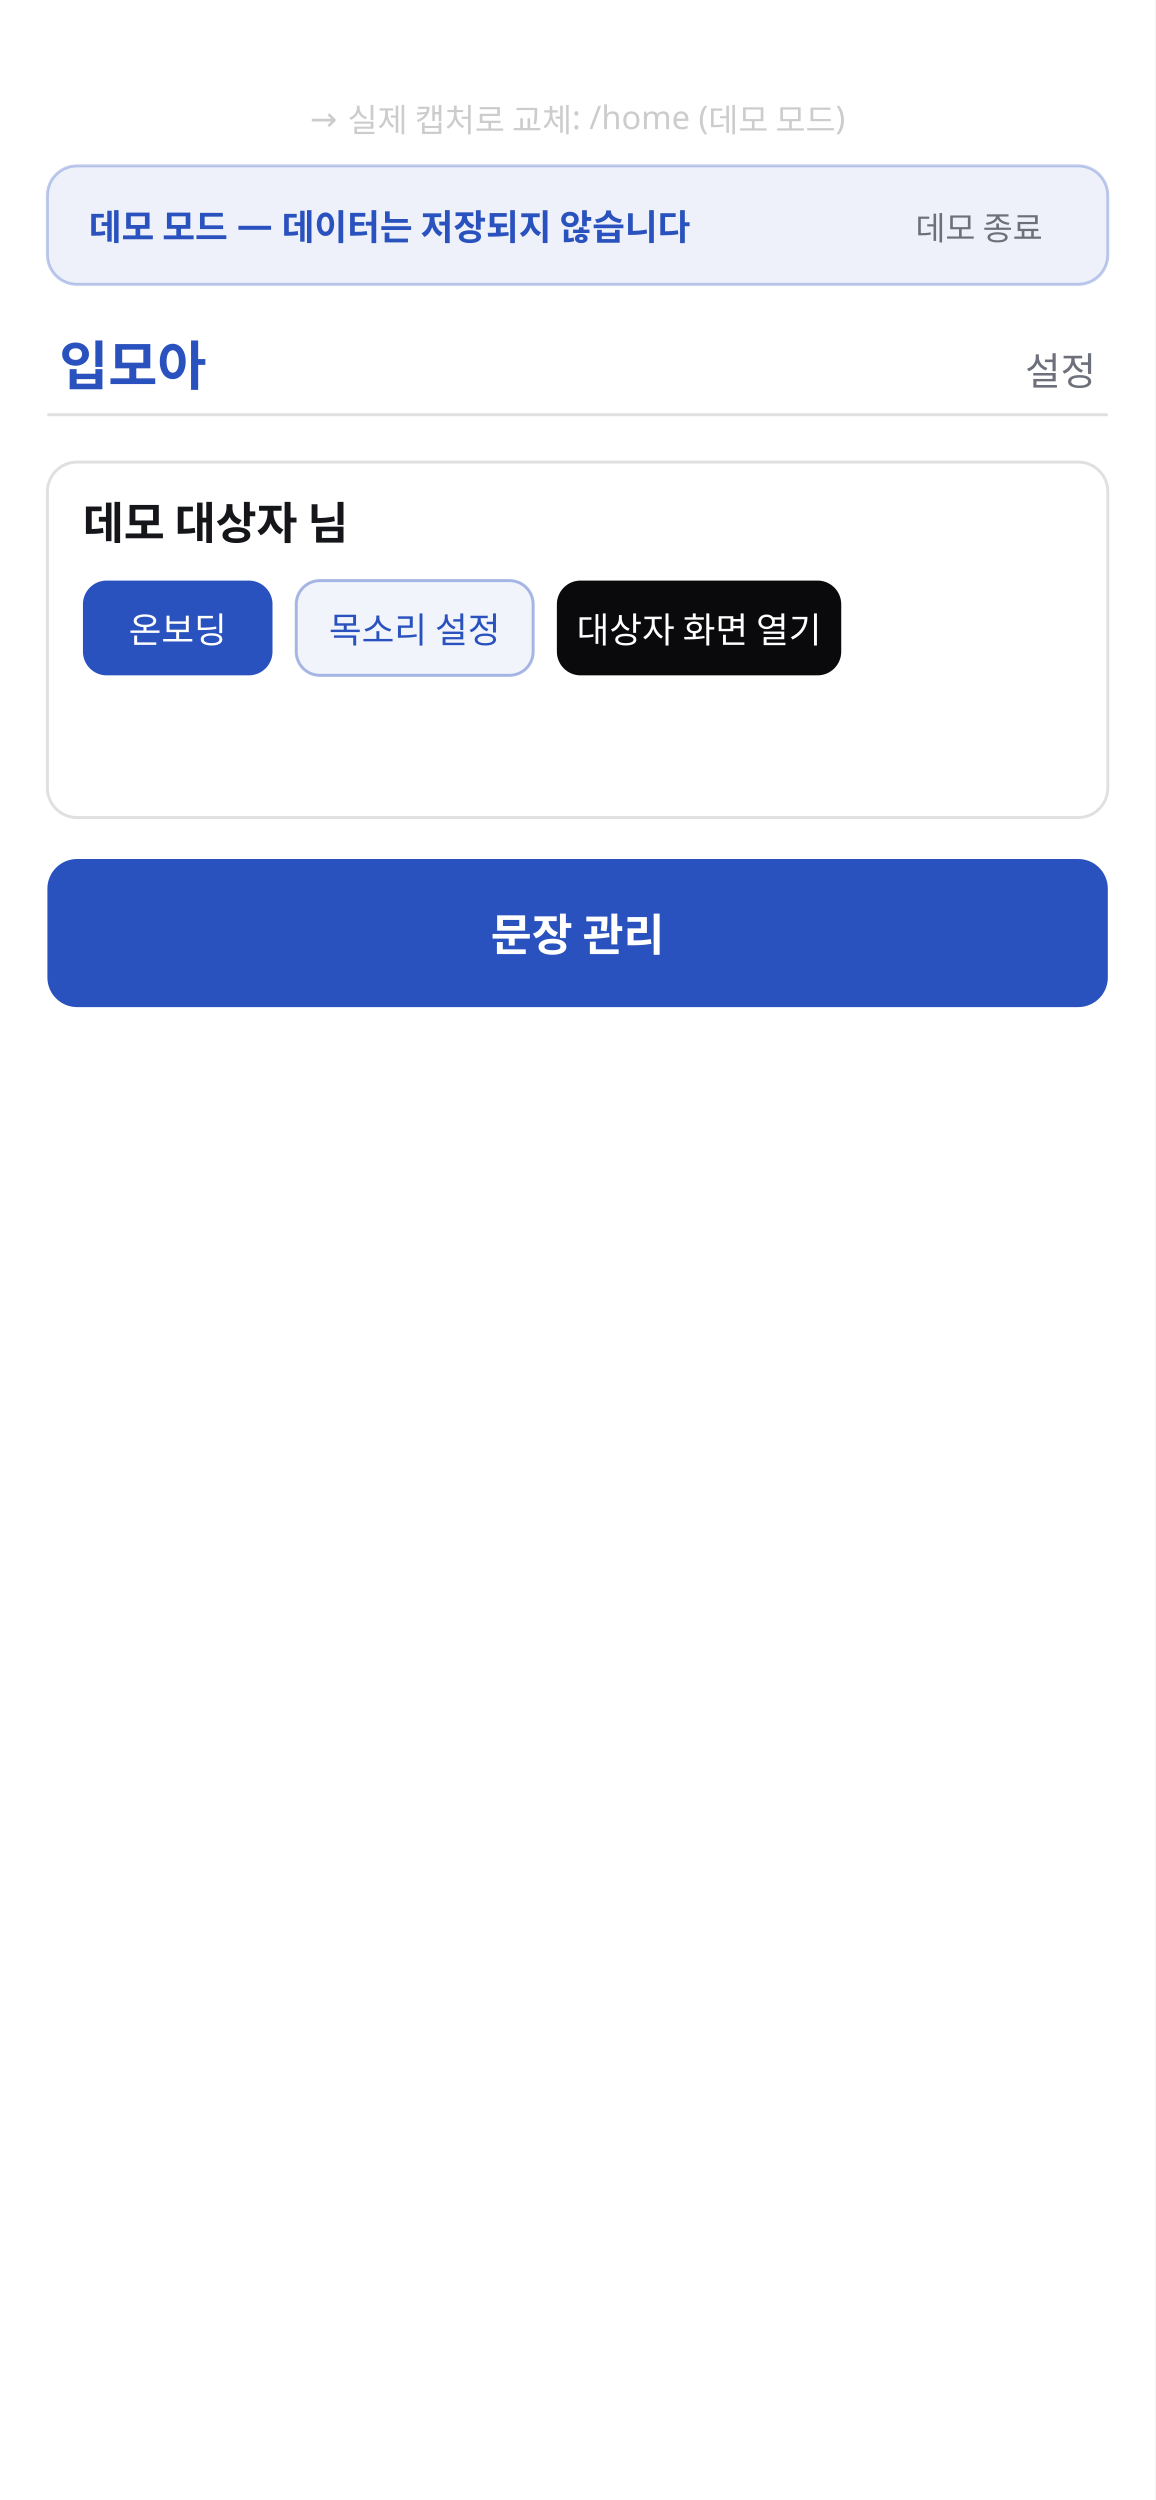
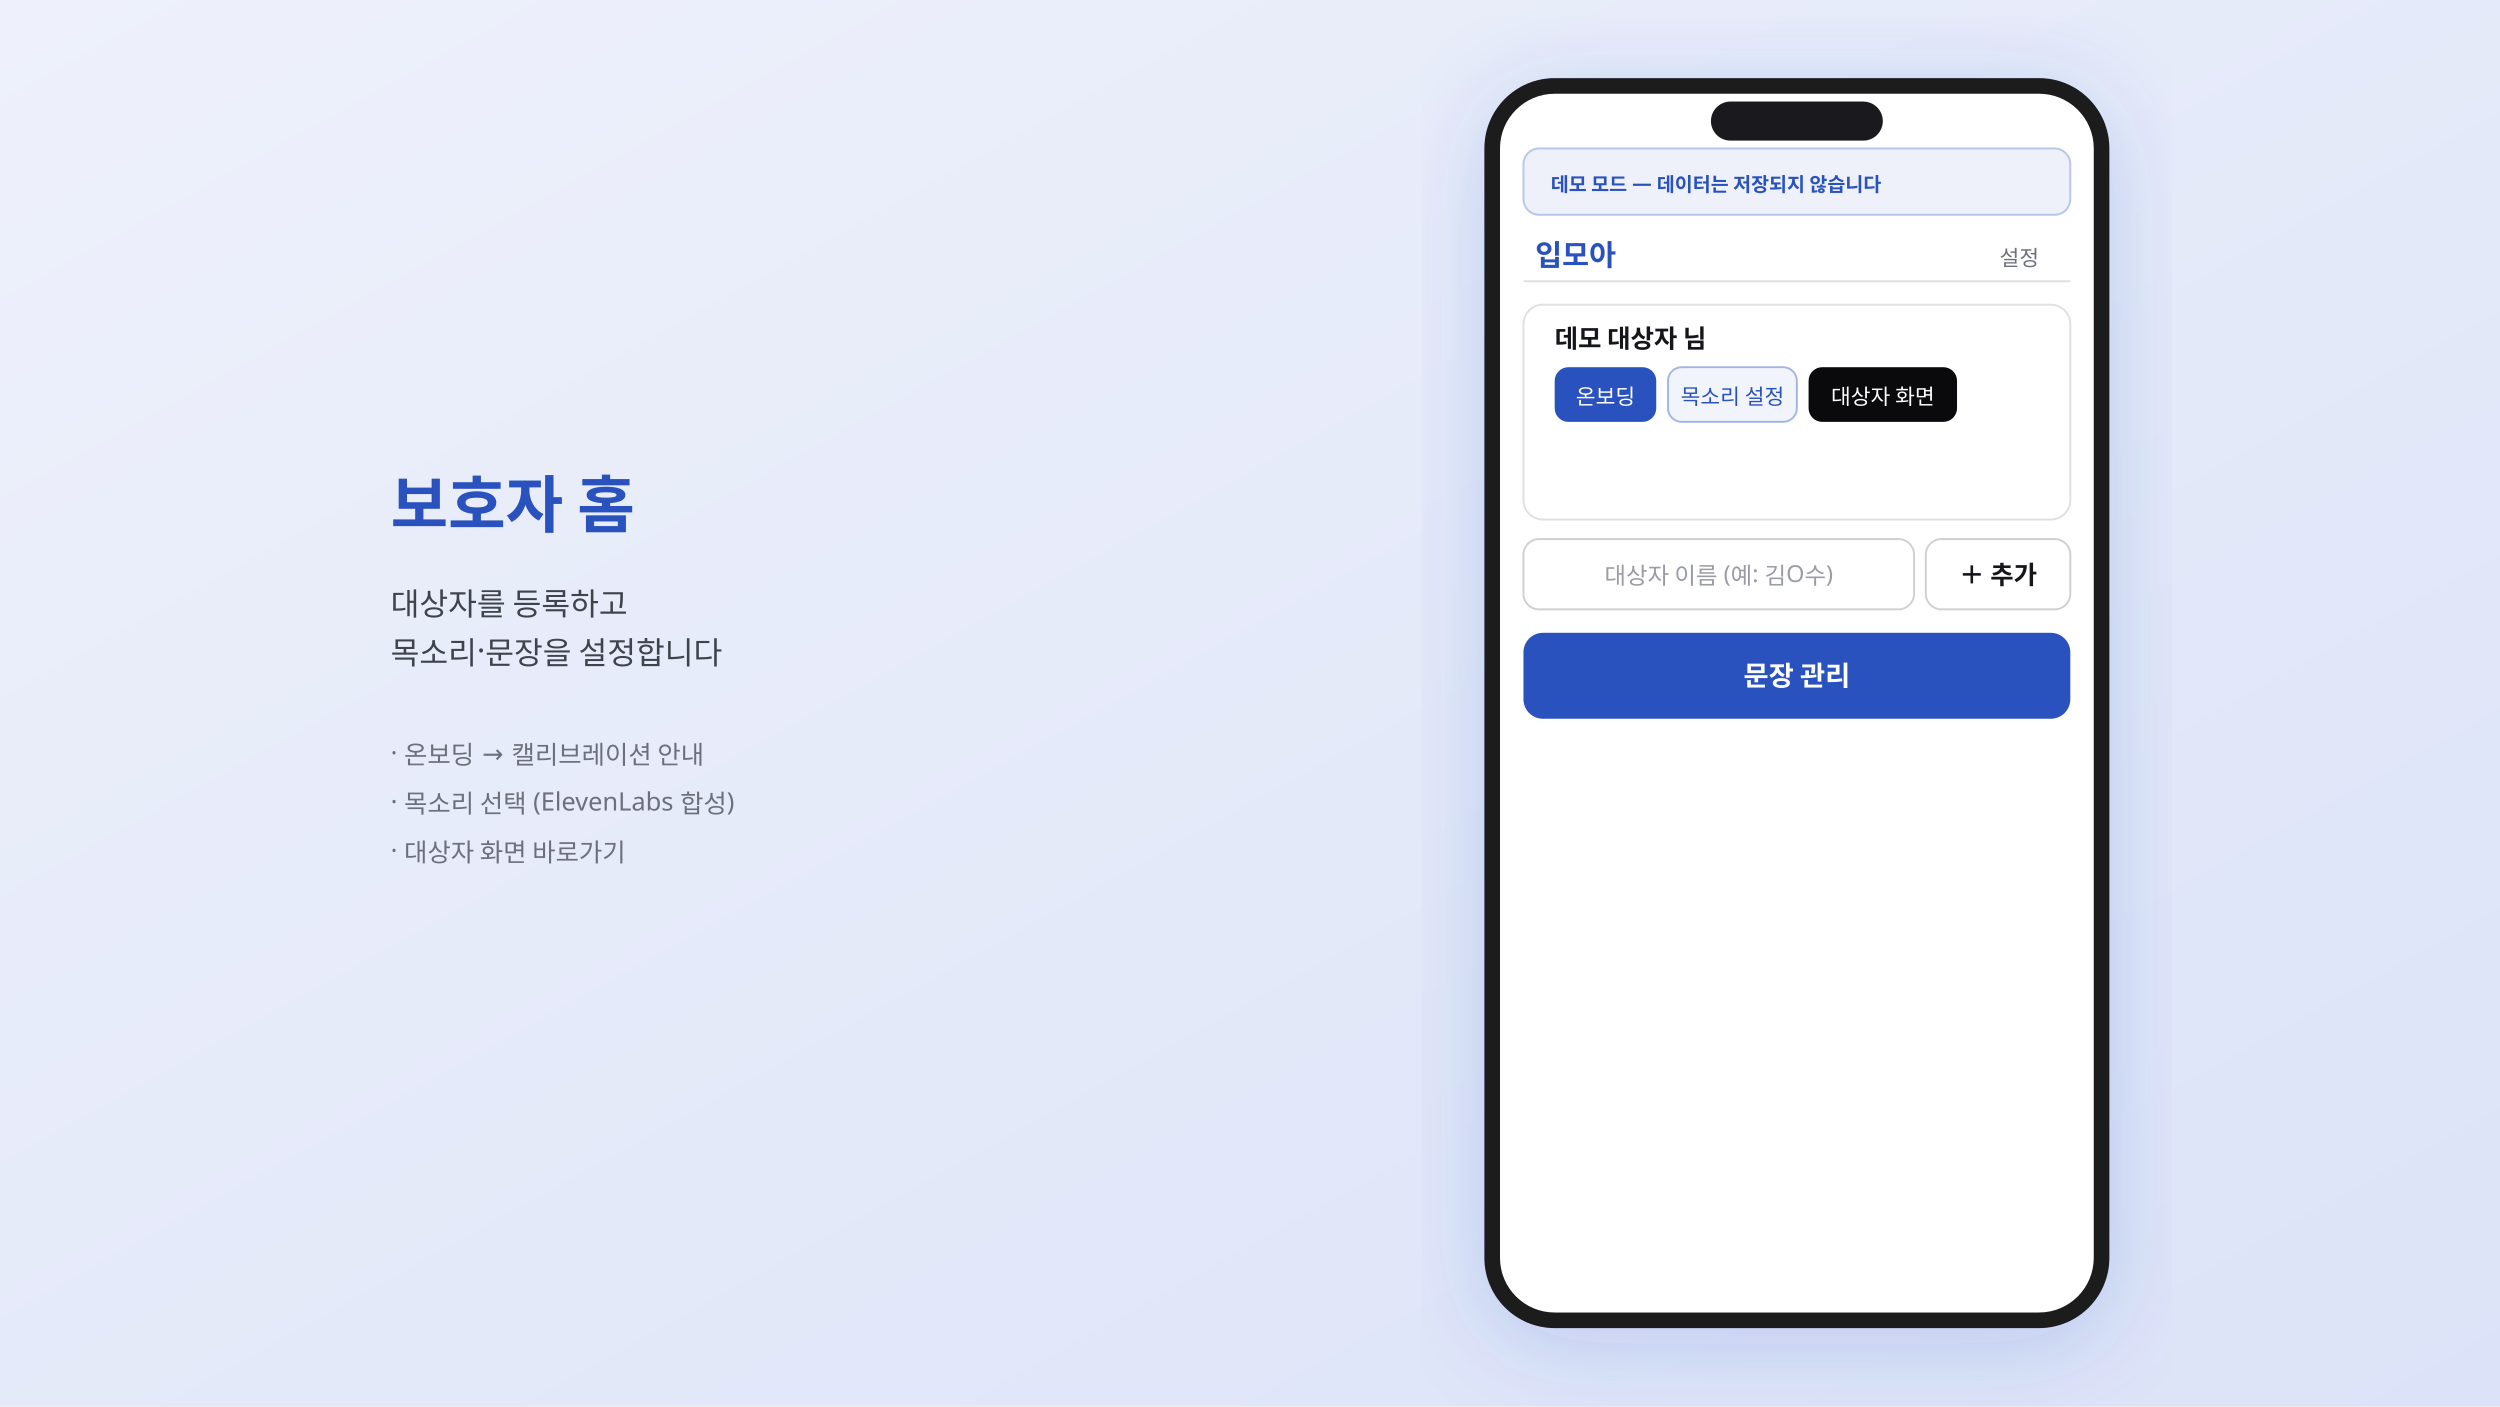
- <svg xmlns="http://www.w3.org/2000/svg" width="390" height="844" viewBox="0 0 390 844">
-   <rect width="390" height="844" fill="#ffffff" />
-   <rect x="16" y="56" width="358" height="40" rx="10" fill="rgba(42,82,190,0.08)" stroke="#2A52BE" stroke-width="1" stroke-opacity="0.3" />
-   <text x="30" y="81" font-family="sans-serif" font-size="12" font-weight="600" fill="#2A52BE">데모 모드 — 데이터는 저장되지 않습니다</text>
-   <text x="352" y="81" font-family="sans-serif" font-size="11" fill="#6d707a" text-anchor="end">데모 종료</text>
-   <text x="20" y="130" font-family="sans-serif" font-size="18" font-weight="800" fill="#2A52BE">입모아</text>
-   <text x="370" y="130" font-family="sans-serif" font-size="13" fill="#6d707a" text-anchor="end">설정</text>
-   <line x1="16" y1="140" x2="374" y2="140" stroke="rgba(21,22,26,0.13)" stroke-width="1" />
-   <rect x="16" y="156" width="358" height="120" rx="10" fill="#fff" stroke="rgba(21,22,26,0.13)" stroke-width="1" />
-   <text x="28" y="182" font-family="sans-serif" font-size="15" font-weight="600" fill="#15161a">데모 대상자 님</text>
-   <rect x="28" y="196" width="64" height="32" rx="8" fill="#2A52BE" />
-   <text x="60" y="217" font-family="sans-serif" font-size="12" fill="#fff" text-anchor="middle">온보딩</text>
-   <rect x="100" y="196" width="80" height="32" rx="8" fill="rgba(42,82,190,0.06)" stroke="rgba(42,82,190,0.4)" stroke-width="1" />
-   <text x="140" y="217" font-family="sans-serif" font-size="12" fill="#2A52BE" text-anchor="middle">목소리 설정</text>
-   <rect x="188" y="196" width="96" height="32" rx="8" fill="#0a0a0c" />
-   <text x="236" y="217" font-family="sans-serif" font-size="12" fill="#fff" text-anchor="middle">대상자 화면 열기</text>
-   <rect x="16" y="290" width="358" height="50" rx="10" fill="#2A52BE" />
-   <text x="195" y="321" font-family="sans-serif" font-size="15" font-weight="700" fill="#fff" text-anchor="middle">문장 관리</text>
-   <text x="195" y="44" font-family="sans-serif" font-size="11" fill="#ccc" text-anchor="middle">→ 실제 캡처로 교체: /home (데모 모드)</text>
+ <svg xmlns="http://www.w3.org/2000/svg" width="1280" height="720" viewBox="0 0 1280 720">
+   <defs>
+     <linearGradient id="bg" x1="0" y1="0" x2="1" y2="1">
+       <stop offset="0%" stop-color="#eef1fb" />
+       <stop offset="100%" stop-color="#dce3f8" />
+     </linearGradient>
+     <filter id="shadow">
+       <feDropShadow dx="0" dy="8" stdDeviation="24" flood-color="#2A52BE" flood-opacity="0.18" />
+     </filter>
+   </defs>
+   <rect width="1280" height="720" fill="url(#bg)" />
+   <text x="200" y="270" font-family="sans-serif" font-size="32" font-weight="800" fill="#2A52BE">보호자 홈</text>
+   <text x="200" y="315" font-family="sans-serif" font-size="16" fill="#3f434c">대상자를 등록하고</text>
+   <text x="200" y="340" font-family="sans-serif" font-size="16" fill="#3f434c">목소리·문장을 설정합니다</text>
+   <text x="200" y="390" font-family="sans-serif" font-size="13" fill="#6d707a">· 온보딩 → 캘리브레이션 안내</text>
+   <text x="200" y="415" font-family="sans-serif" font-size="13" fill="#6d707a">· 목소리 선택 (ElevenLabs 합성)</text>
+   <text x="200" y="440" font-family="sans-serif" font-size="13" fill="#6d707a">· 대상자 화면 바로가기</text>
+   <rect x="760" y="40" width="320" height="640" rx="36" fill="#1a1a1e" filter="url(#shadow)" />
+   <rect x="768" y="48" width="304" height="624" rx="28" fill="#ffffff" />
+   <rect x="876" y="52" width="88" height="20" rx="10" fill="#1a1a1e" />
+   <rect x="780" y="76" width="280" height="34" rx="8" fill="rgba(42,82,190,0.08)" stroke="#2A52BE" stroke-width="1" stroke-opacity="0.3" />
+   <text x="794" y="98" font-family="sans-serif" font-size="10" font-weight="600" fill="#2A52BE">데모 모드 — 데이터는 저장되지 않습니다</text>
+   <text x="786" y="136" font-family="sans-serif" font-size="15" font-weight="800" fill="#2A52BE">입모아</text>
+   <text x="1044" y="136" font-family="sans-serif" font-size="11" fill="#6d707a" text-anchor="end">설정</text>
+   <line x1="780" y1="144" x2="1060" y2="144" stroke="rgba(21,22,26,0.13)" stroke-width="1" />
+   <rect x="780" y="156" width="280" height="110" rx="10" fill="#fff" stroke="rgba(21,22,26,0.13)" stroke-width="1" />
+   <text x="796" y="178" font-family="sans-serif" font-size="13" font-weight="600" fill="#15161a">데모 대상자 님</text>
+   <rect x="796" y="188" width="52" height="28" rx="7" fill="#2A52BE" />
+   <text x="822" y="207" font-family="sans-serif" font-size="11" fill="#fff" text-anchor="middle">온보딩</text>
+   <rect x="854" y="188" width="66" height="28" rx="7" fill="rgba(42,82,190,0.06)" stroke="rgba(42,82,190,0.4)" stroke-width="1" />
+   <text x="887" y="207" font-family="sans-serif" font-size="11" fill="#2A52BE" text-anchor="middle">목소리 설정</text>
+   <rect x="926" y="188" width="76" height="28" rx="7" fill="#0a0a0c" />
+   <text x="964" y="207" font-family="sans-serif" font-size="11" fill="#fff" text-anchor="middle">대상자 화면</text>
+   <rect x="780" y="276" width="200" height="36" rx="8" fill="#fff" stroke="rgba(21,22,26,0.2)" stroke-width="1" />
+   <text x="880" y="299" font-family="sans-serif" font-size="12" fill="#9a9ca3" text-anchor="middle">대상자 이름 (예: 김O수)</text>
+   <rect x="986" y="276" width="74" height="36" rx="8" fill="#fff" stroke="rgba(21,22,26,0.2)" stroke-width="1" />
+   <text x="1023" y="299" font-family="sans-serif" font-size="13" font-weight="700" fill="#15161a" text-anchor="middle">＋ 추가</text>
+   <rect x="780" y="324" width="280" height="44" rx="10" fill="#2A52BE" />
+   <text x="920" y="351" font-family="sans-serif" font-size="14" font-weight="700" fill="#fff" text-anchor="middle">문장 관리</text>
</svg>
